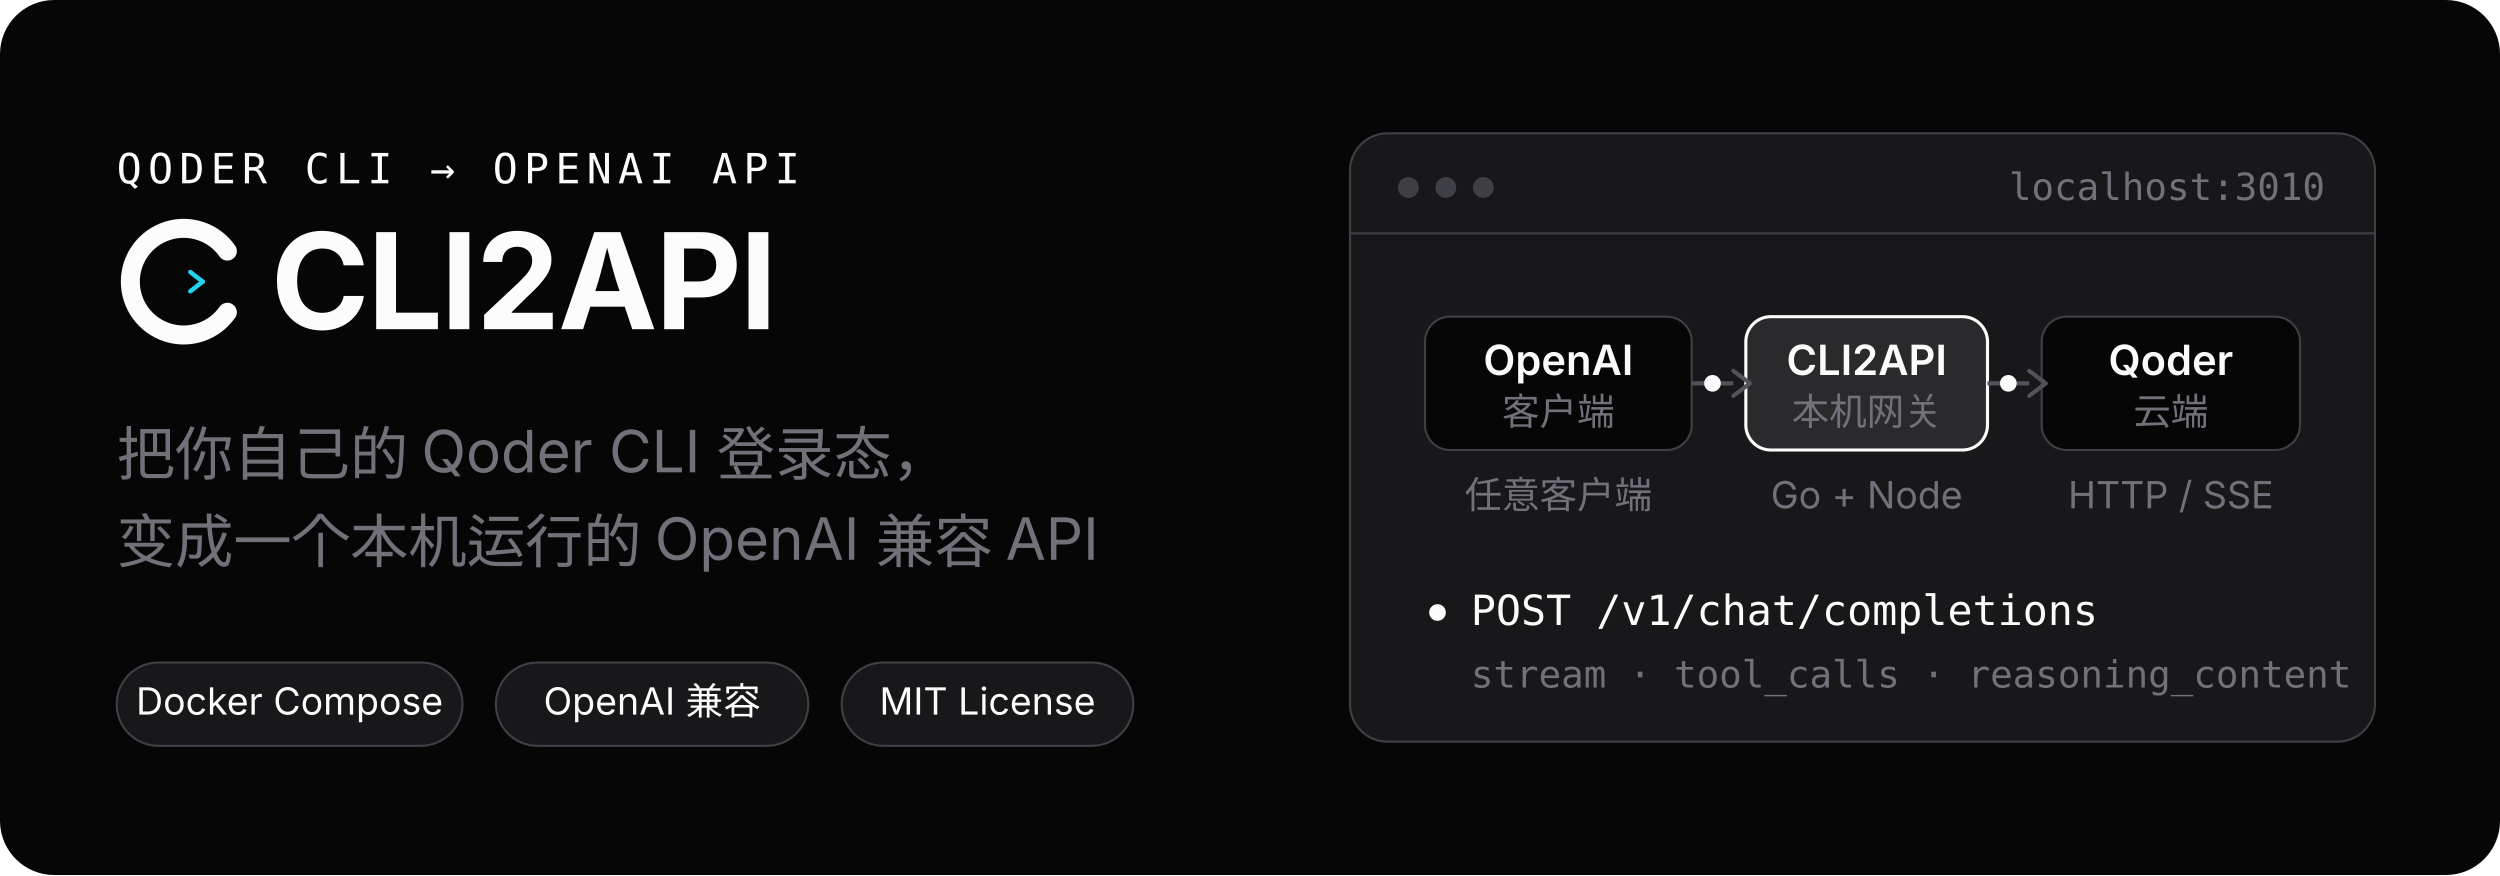
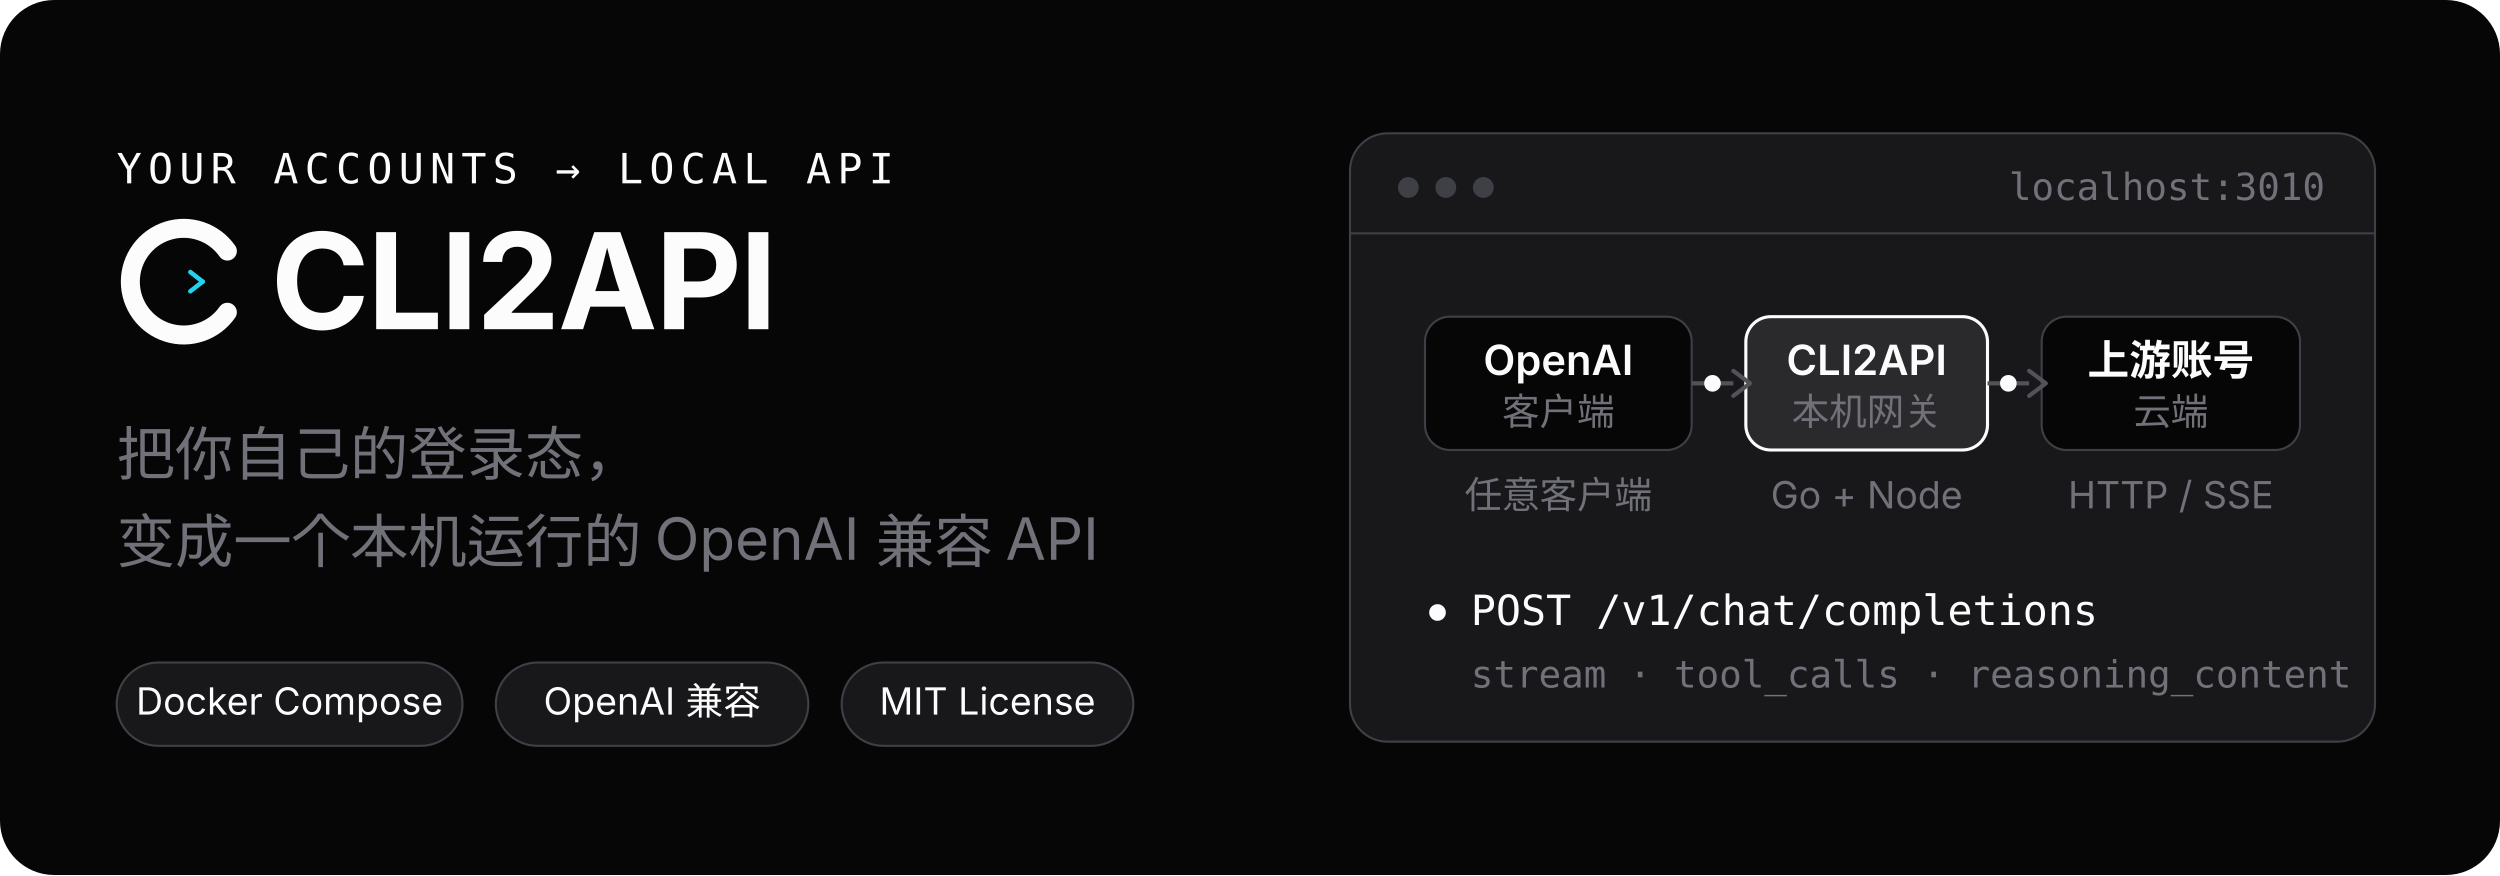
<svg xmlns="http://www.w3.org/2000/svg" width="1200" height="420" viewBox="0 0 1200 420" role="img" aria-labelledby="hero-title hero-desc" font-family="-apple-system, BlinkMacSystemFont, 'Segoe UI', 'PingFang SC', 'Microsoft YaHei', system-ui, sans-serif">
  <rect width="1200" height="420" rx="26" fill="#060607" />
  <g id="title-block">
-     <text x="56" y="88" font-family="ui-monospace, 'SF Mono', Menlo, Consolas, monospace" font-size="20" letter-spacing="3" fill="#FCFCFC">QODER CLI → OPENAI API</text>
+     <text x="56" y="88" font-family="ui-monospace, 'SF Mono', Menlo, Consolas, monospace" font-size="20" letter-spacing="3" fill="#FCFCFC">YOUR ACCOUNTS → LOCAL API</text>
    <g transform="translate(36 84) scale(0.8)" fill="none">
      <path fill="none" stroke="#FCFCFC" stroke-width="11.4" stroke-linecap="round" stroke-linejoin="round" d="M 91.413 45.646 A 32.000 32.000 0 1 0 91.413 82.354" />
      <path fill="none" stroke="#22D3EE" stroke-width="2.7" stroke-linecap="round" stroke-linejoin="round" d="M 69.200 58.228 L 76.600 64.000" />
      <path fill="none" stroke="#22D3EE" stroke-width="2.7" stroke-linecap="round" stroke-linejoin="round" d="M 69.200 69.772 L 76.600 64.000" />
    </g>
    <text x="130" y="158" font-size="64" font-weight="700" letter-spacing="-1" fill="#FCFCFC">CLI2API</text>
-     <text x="56" y="228" font-size="28" fill="#71717A">把你自己的 Qoder CLI 登录态，</text>
+     <text x="56" y="228" font-size="28" fill="#71717A">把你自己的登录态，</text>
    <text x="56" y="270" font-size="28" fill="#71717A">变成一个本机运行的 OpenAI 兼容 API</text>
    <g font-size="18" fill="#FCFCFC">
      <rect x="56" y="318" width="166" height="40" rx="20" fill="#18181B" stroke="#3F3F46" />
      <text x="139" y="343" text-anchor="middle">Docker Compose</text>
      <rect x="238" y="318" width="150" height="40" rx="20" fill="#18181B" stroke="#3F3F46" />
      <text x="313" y="343" text-anchor="middle">OpenAI 兼容</text>
      <rect x="404" y="318" width="140" height="40" rx="20" fill="#18181B" stroke="#3F3F46" />
      <text x="474" y="343" text-anchor="middle">MIT License</text>
    </g>
  </g>
  <g id="flow-panel">
    <rect x="648" y="64" width="492" height="292" rx="18" fill="#18181B" stroke="#3F3F46" />
    <circle cx="676" cy="90" r="5" fill="#3F3F46" />
    <circle cx="694" cy="90" r="5" fill="#3F3F46" />
    <circle cx="712" cy="90" r="5" fill="#3F3F46" />
    <text x="1116" y="96" text-anchor="end" font-family="ui-monospace, 'SF Mono', Menlo, Consolas, monospace" font-size="18" fill="#71717A">localhost:3010</text>
    <line x1="648" y1="112" x2="1140" y2="112" stroke="#3F3F46" />
    <rect x="684" y="152" width="128" height="64" rx="12" fill="#060607" stroke="#3F3F46" />
    <text x="748" y="180" text-anchor="middle" font-size="20" font-weight="600" fill="#FCFCFC">OpenAI</text>
    <text x="748" y="204" text-anchor="middle" font-size="18" fill="#71717A">客户端</text>
    <rect x="838" y="152" width="116" height="64" rx="12" fill="#FCFCFC" fill-opacity="0.08" stroke="#FCFCFC" stroke-width="1.5" />
    <text x="896" y="180" text-anchor="middle" font-size="20" font-weight="600" fill="#FCFCFC">CLI2API</text>
    <text x="896" y="204" text-anchor="middle" font-size="18" fill="#71717A">本机网关</text>
    <rect x="980" y="152" width="124" height="64" rx="12" fill="#060607" stroke="#3F3F46" />
-     <text x="1042" y="180" text-anchor="middle" font-size="20" font-weight="600" fill="#FCFCFC">Qoder</text>
+     <text x="1042" y="180" text-anchor="middle" font-size="20" font-weight="600" fill="#FCFCFC">上游账号</text>
    <text x="1042" y="204" text-anchor="middle" font-size="18" fill="#71717A">云端</text>
    <line x1="812" y1="184" x2="832" y2="184" stroke="#52525B" stroke-width="2" />
    <path d="M832 178 l8 6 -8 6" fill="none" stroke="#52525B" stroke-width="2" stroke-linecap="round" stroke-linejoin="round" />
    <circle cx="822" cy="184" r="4" fill="#FCFCFC" />
    <line x1="954" y1="184" x2="974" y2="184" stroke="#52525B" stroke-width="2" />
    <path d="M974 178 l8 6 -8 6" fill="none" stroke="#52525B" stroke-width="2" stroke-linecap="round" stroke-linejoin="round" />
    <circle cx="964" cy="184" r="4" fill="#FCFCFC" />
    <text x="748" y="244" text-anchor="middle" font-size="18" fill="#71717A">任意客户端</text>
    <text x="896" y="244" text-anchor="middle" font-size="18" fill="#71717A">Go + Node</text>
    <text x="1042" y="244" text-anchor="middle" font-size="18" fill="#71717A">HTTP / SSE</text>
    <circle cx="690" cy="294" r="4" fill="#FCFCFC" />
    <text x="706" y="300" font-family="ui-monospace, 'SF Mono', Menlo, Consolas, monospace" font-size="20" fill="#FCFCFC">POST /v1/chat/completions</text>
    <text x="706" y="330" font-family="ui-monospace, 'SF Mono', Menlo, Consolas, monospace" font-size="18" fill="#71717A">stream · tool_calls · reasoning_content</text>
  </g>
</svg>
